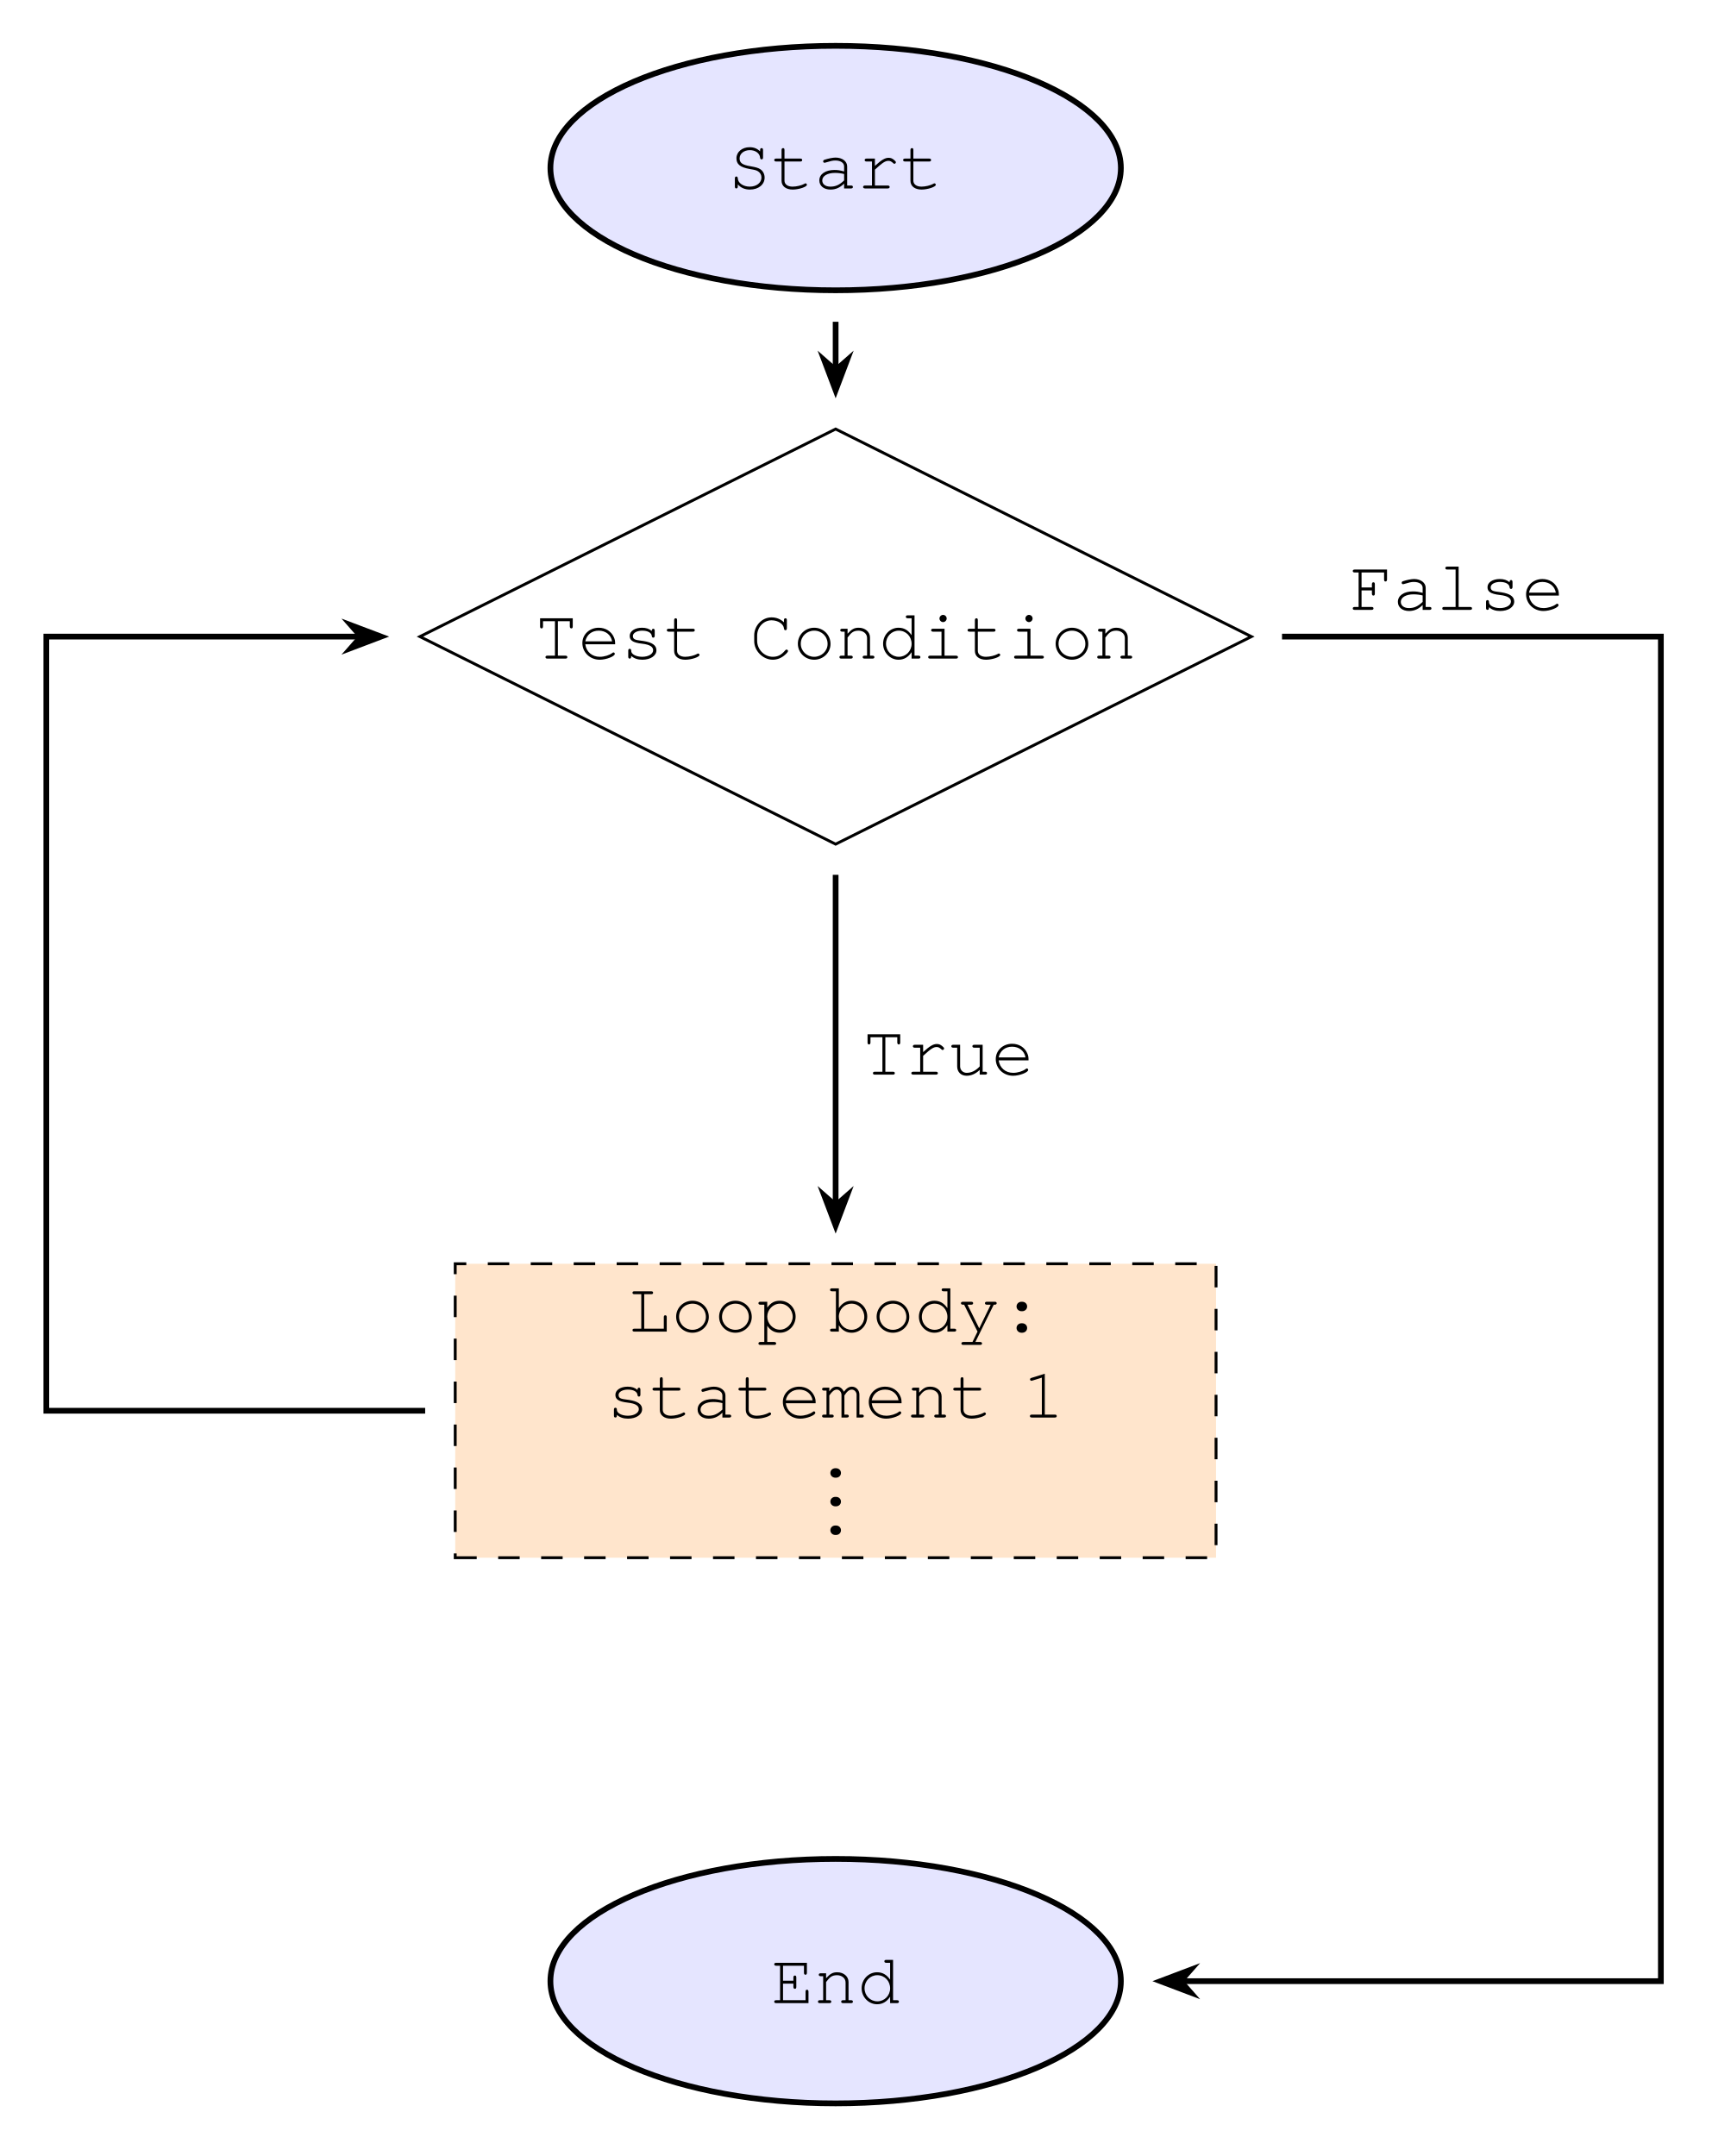
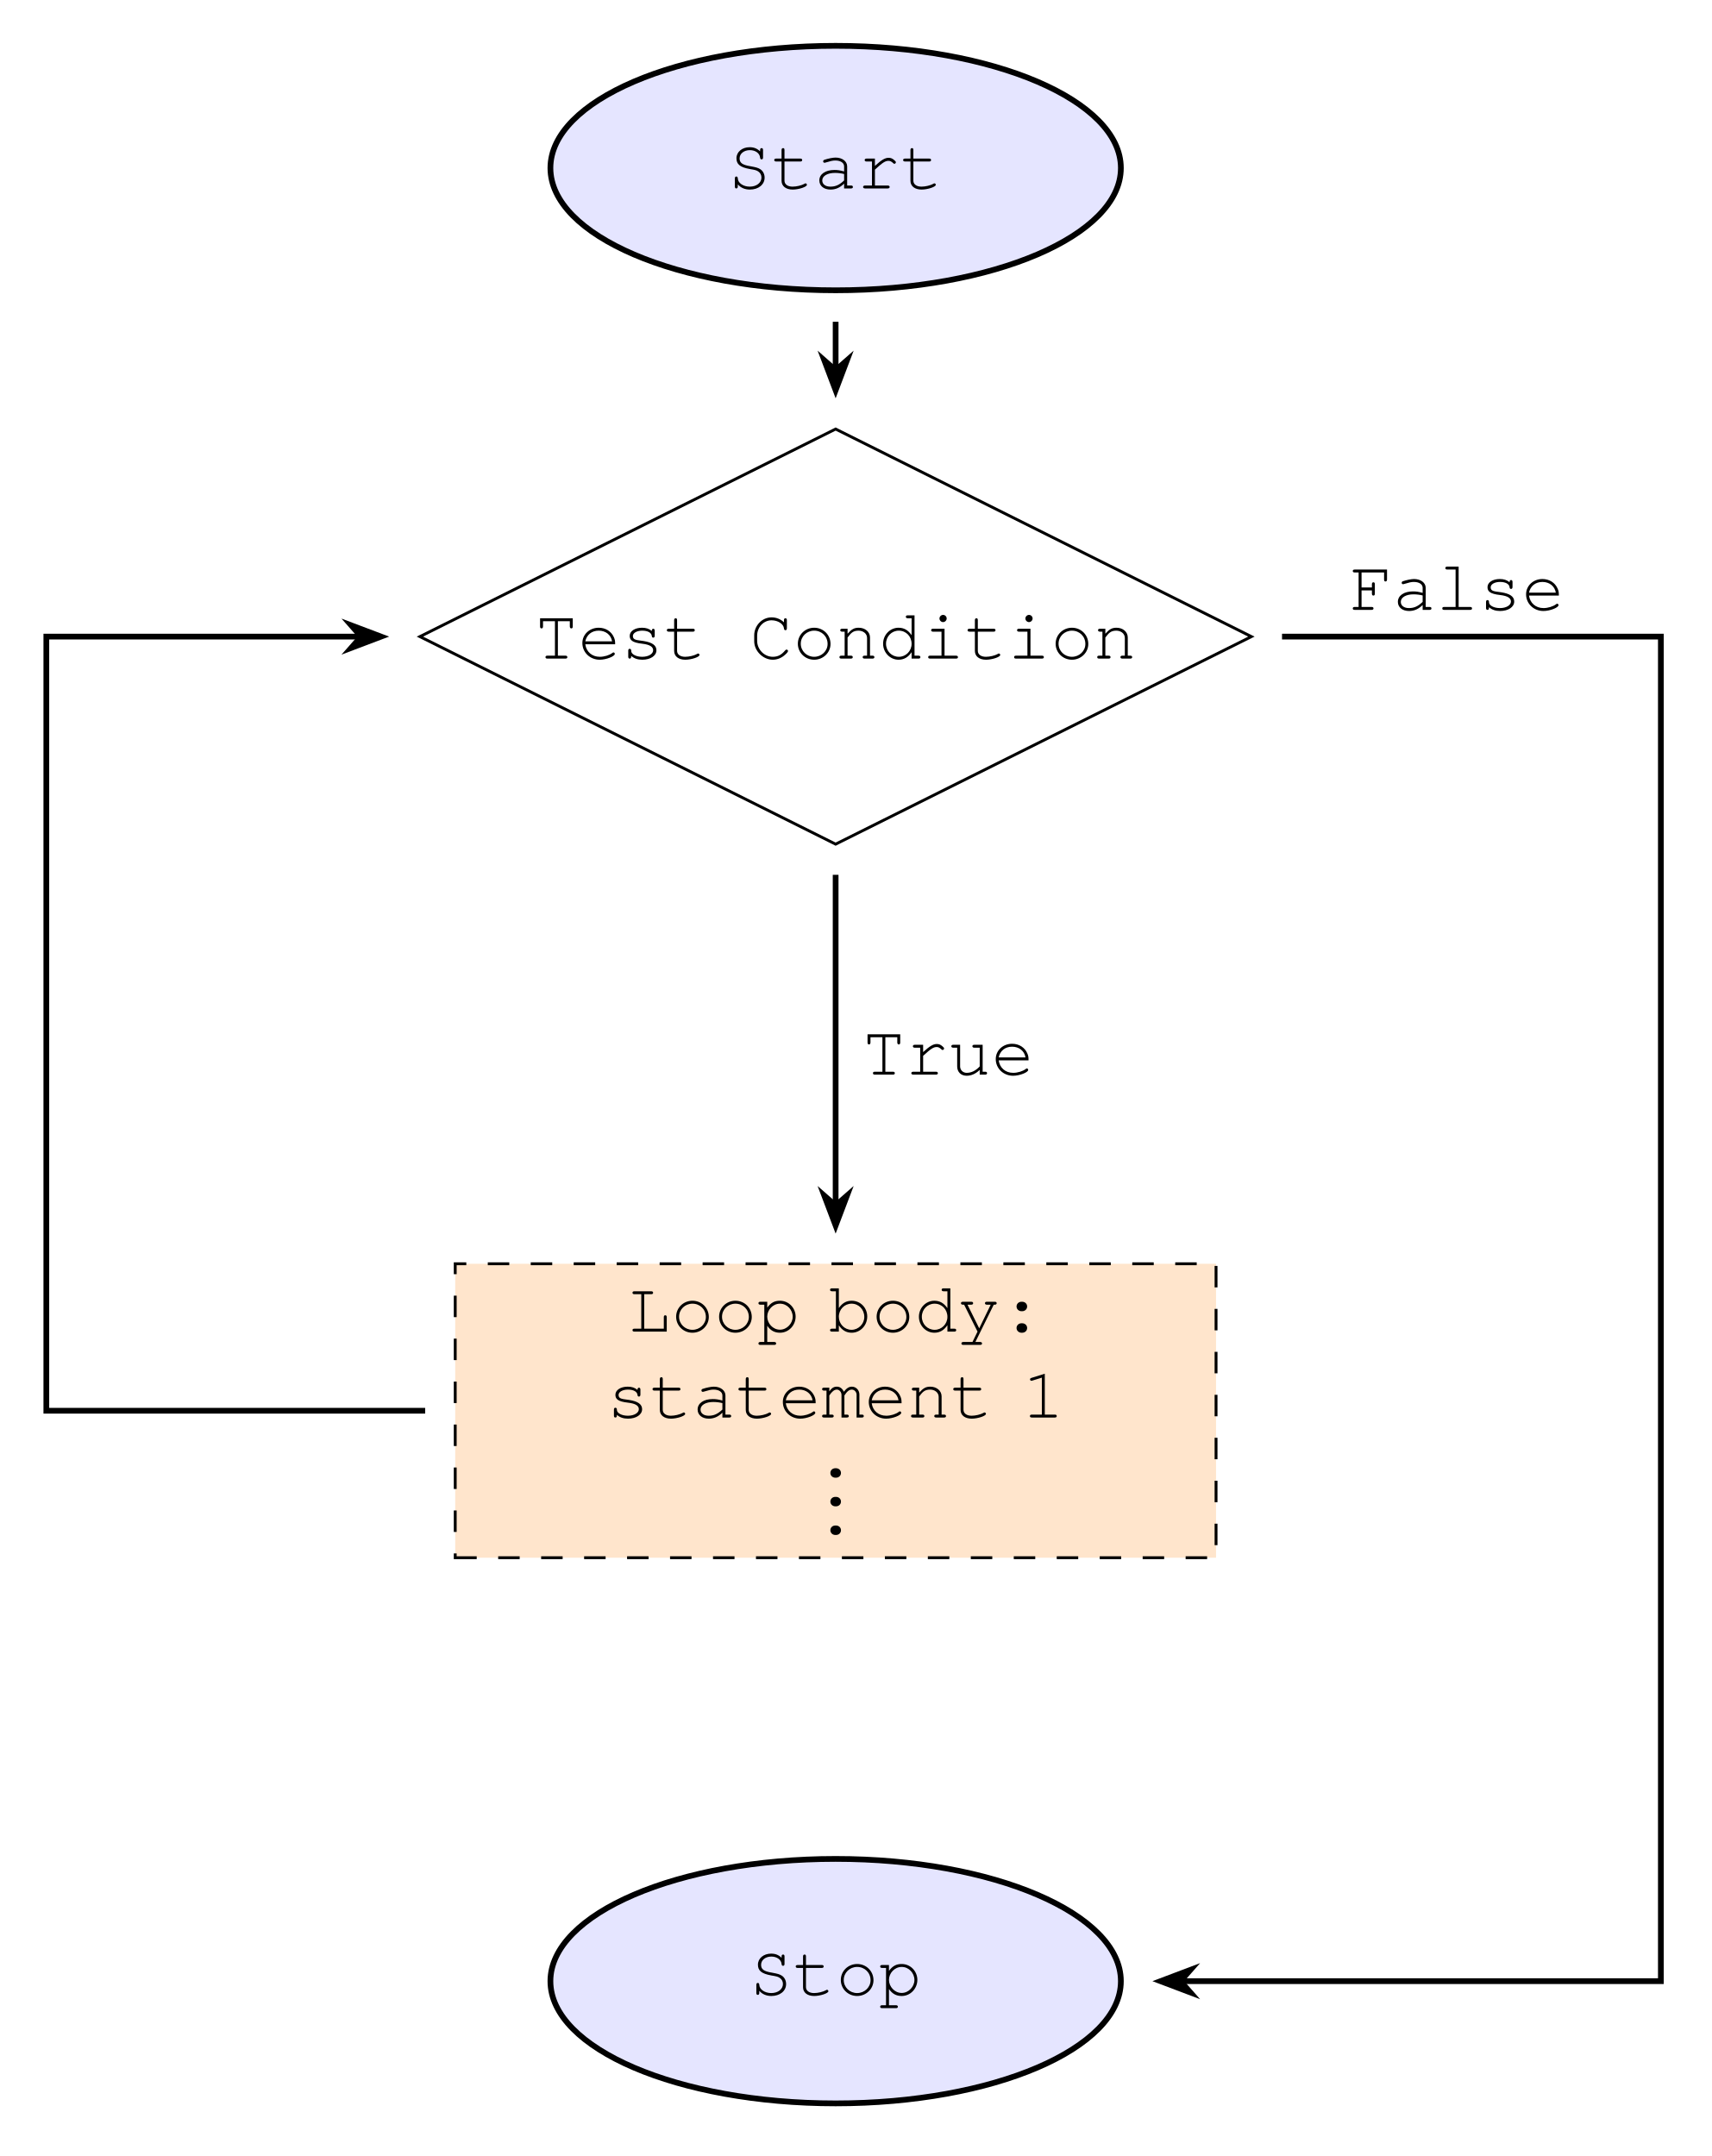
<svg xmlns="http://www.w3.org/2000/svg" xmlns:xlink="http://www.w3.org/1999/xlink" width="237.39" height="299.052" viewBox="0 0 237.39 299.052">
  <defs>
    <g>
      <g id="glyph-0-0">
        <path d="M 5.047 -1.5 C 5.047 -2 4.812 -2.438 4.438 -2.672 C 4.141 -2.859 3.859 -2.938 3.094 -3.078 C 1.922 -3.266 1.578 -3.562 1.578 -4.172 C 1.578 -4.828 2.188 -5.312 3 -5.312 C 3.781 -5.312 4.375 -4.875 4.422 -4.266 C 4.438 -4.109 4.5 -4.031 4.625 -4.031 C 4.766 -4.031 4.828 -4.125 4.828 -4.297 L 4.828 -5.328 C 4.828 -5.5 4.766 -5.594 4.625 -5.594 C 4.484 -5.594 4.422 -5.5 4.422 -5.328 L 4.422 -5.141 C 4 -5.547 3.562 -5.719 2.969 -5.719 C 1.922 -5.719 1.141 -5.062 1.141 -4.188 C 1.141 -3.375 1.609 -2.938 3.016 -2.688 C 3.719 -2.578 3.922 -2.516 4.156 -2.359 C 4.438 -2.172 4.609 -1.875 4.609 -1.516 C 4.609 -0.781 3.922 -0.25 2.984 -0.25 C 2.094 -0.25 1.344 -0.75 1.328 -1.406 C 1.312 -1.562 1.25 -1.656 1.125 -1.656 C 0.984 -1.656 0.922 -1.562 0.922 -1.375 L 0.922 -0.266 C 0.922 -0.094 0.984 0 1.109 0 C 1.25 0 1.328 -0.094 1.328 -0.266 L 1.328 -0.562 C 1.734 -0.094 2.312 0.156 3 0.156 C 4.188 0.156 5.047 -0.531 5.047 -1.5 Z M 5.047 -1.5 " />
      </g>
      <g id="glyph-0-1">
        <path d="M 4.953 -0.5 C 4.953 -0.609 4.875 -0.703 4.766 -0.703 C 4.719 -0.703 4.688 -0.703 4.609 -0.641 C 4.219 -0.422 3.516 -0.25 2.969 -0.25 C 2.281 -0.25 1.844 -0.578 1.844 -1.078 L 1.844 -3.734 L 4.031 -3.734 C 4.219 -3.734 4.297 -3.812 4.297 -3.938 C 4.297 -4.078 4.219 -4.141 4.031 -4.141 L 1.844 -4.141 L 1.844 -5.328 C 1.844 -5.516 1.781 -5.594 1.656 -5.594 C 1.516 -5.594 1.438 -5.5 1.438 -5.328 L 1.438 -4.141 L 0.703 -4.141 C 0.516 -4.141 0.422 -4.078 0.422 -3.938 C 0.422 -3.812 0.516 -3.734 0.703 -3.734 L 1.438 -3.734 L 1.438 -1.062 C 1.438 -0.312 2.047 0.156 2.984 0.156 C 3.828 0.156 4.953 -0.219 4.953 -0.5 Z M 4.953 -0.5 " />
      </g>
      <g id="glyph-0-2">
        <path d="M 5.375 -0.203 C 5.375 -0.344 5.281 -0.406 5.109 -0.406 L 4.578 -0.406 L 4.578 -3.062 C 4.578 -3.766 3.891 -4.281 2.969 -4.281 C 2.609 -4.281 1.953 -4.156 1.406 -3.969 C 1.297 -3.922 1.25 -3.859 1.25 -3.75 C 1.25 -3.641 1.328 -3.562 1.438 -3.562 C 1.438 -3.562 1.484 -3.562 1.531 -3.578 C 2.312 -3.812 2.578 -3.875 2.938 -3.875 C 3.672 -3.875 4.156 -3.547 4.156 -3.062 L 4.156 -2.359 C 3.578 -2.516 3.266 -2.562 2.812 -2.562 C 1.562 -2.562 0.719 -1.984 0.719 -1.109 C 0.719 -0.359 1.344 0.156 2.266 0.156 C 2.969 0.156 3.562 -0.094 4.156 -0.672 L 4.156 0 L 5.109 0 C 5.281 0 5.375 -0.062 5.375 -0.203 Z M 4.156 -1.109 C 3.5 -0.484 2.969 -0.25 2.25 -0.25 C 1.562 -0.25 1.125 -0.594 1.125 -1.109 C 1.125 -1.734 1.844 -2.156 2.891 -2.156 C 3.328 -2.156 3.812 -2.094 4.156 -2 Z M 4.156 -1.109 " />
      </g>
      <g id="glyph-0-3">
        <path d="M 5.375 -3.625 C 5.375 -3.719 5.312 -3.797 5.141 -3.938 C 4.891 -4.156 4.672 -4.25 4.375 -4.25 C 3.875 -4.25 3.391 -3.969 2.469 -3.125 L 2.469 -4.141 L 1.312 -4.141 C 1.141 -4.141 1.047 -4.062 1.047 -3.938 C 1.047 -3.812 1.141 -3.734 1.312 -3.734 L 2.062 -3.734 L 2.062 -0.406 L 1.109 -0.406 C 0.938 -0.406 0.828 -0.328 0.828 -0.203 C 0.828 -0.078 0.938 0 1.109 0 L 4.25 0 C 4.406 0 4.516 -0.078 4.516 -0.203 C 4.516 -0.328 4.406 -0.406 4.25 -0.406 L 2.469 -0.406 L 2.469 -2.609 C 3.562 -3.609 3.906 -3.828 4.359 -3.828 C 4.578 -3.828 4.766 -3.734 5.016 -3.5 C 5.078 -3.422 5.094 -3.422 5.172 -3.422 C 5.281 -3.422 5.375 -3.516 5.375 -3.625 Z M 5.375 -3.625 " />
      </g>
      <g id="glyph-0-4">
        <path d="M 5.25 -4.469 L 5.25 -5.594 L 0.719 -5.594 L 0.719 -4.469 C 0.719 -4.281 0.781 -4.188 0.922 -4.188 C 1.047 -4.188 1.125 -4.281 1.125 -4.469 L 1.125 -5.188 L 2.781 -5.188 L 2.781 -0.406 L 1.734 -0.406 C 1.562 -0.406 1.469 -0.344 1.469 -0.203 C 1.469 -0.062 1.562 0 1.734 0 L 4.234 0 C 4.406 0 4.5 -0.062 4.5 -0.203 C 4.5 -0.344 4.406 -0.406 4.234 -0.406 L 3.188 -0.406 L 3.188 -5.188 L 4.844 -5.188 L 4.844 -4.469 C 4.844 -4.297 4.922 -4.188 5.047 -4.188 C 5.188 -4.188 5.25 -4.266 5.25 -4.469 Z M 5.25 -4.469 " />
      </g>
      <g id="glyph-0-5">
        <path d="M 5.172 -1.984 C 5.172 -2.438 5.141 -2.625 5 -2.953 C 4.641 -3.781 3.844 -4.281 2.891 -4.281 C 1.625 -4.281 0.625 -3.359 0.625 -2.156 C 0.625 -0.859 1.688 0.156 3.031 0.156 C 3.938 0.156 5.125 -0.312 5.125 -0.656 C 5.125 -0.766 5.031 -0.859 4.938 -0.859 C 4.891 -0.859 4.844 -0.828 4.781 -0.781 C 4.375 -0.469 3.656 -0.25 3.047 -0.25 C 1.969 -0.25 1.172 -0.938 1.031 -1.984 Z M 4.75 -2.391 L 1.031 -2.391 C 1.219 -3.297 1.922 -3.875 2.891 -3.875 C 3.859 -3.875 4.594 -3.297 4.75 -2.391 Z M 4.75 -2.391 " />
      </g>
      <g id="glyph-0-6">
        <path d="M 4.938 -1.156 C 4.938 -1.859 4.328 -2.25 3.156 -2.438 C 2.297 -2.578 1.672 -2.531 1.672 -3.125 C 1.672 -3.562 2.234 -3.875 2.969 -3.875 C 3.734 -3.875 4.25 -3.594 4.297 -3.141 C 4.312 -2.984 4.375 -2.906 4.5 -2.906 C 4.625 -2.906 4.703 -3 4.703 -3.188 L 4.703 -3.859 C 4.703 -4.047 4.625 -4.141 4.5 -4.141 C 4.375 -4.141 4.297 -4.031 4.297 -3.859 L 4.297 -3.828 C 3.938 -4.141 3.5 -4.281 2.938 -4.281 C 1.953 -4.281 1.234 -3.812 1.234 -3.156 C 1.234 -2.578 1.562 -2.219 2.984 -2.062 C 4.047 -1.938 4.484 -1.625 4.484 -1.156 C 4.484 -0.641 3.828 -0.25 2.969 -0.25 C 2.109 -0.25 1.438 -0.609 1.438 -1.078 L 1.438 -1.141 C 1.438 -1.266 1.344 -1.359 1.234 -1.359 C 1.094 -1.359 1.031 -1.266 1.031 -1.094 L 1.031 -0.266 C 1.031 -0.094 1.094 0 1.234 0 C 1.359 0 1.438 -0.094 1.438 -0.266 L 1.438 -0.375 C 1.844 -0.016 2.344 0.156 2.984 0.156 C 4.109 0.156 4.938 -0.391 4.938 -1.156 Z M 4.938 -1.156 " />
      </g>
      <g id="glyph-0-7">
        <path d="M 5.312 -1.047 C 5.312 -1.156 5.234 -1.25 5.109 -1.25 C 5.031 -1.25 5 -1.219 4.922 -1.141 C 4.391 -0.5 3.891 -0.25 3.203 -0.25 C 2.031 -0.25 1.031 -1.266 1.031 -2.469 L 1.031 -3.172 C 1.031 -4.359 1.922 -5.312 3.031 -5.312 C 3.922 -5.312 4.703 -4.797 4.75 -4.188 C 4.766 -4.031 4.828 -3.938 4.953 -3.938 C 5.094 -3.938 5.156 -4.031 5.156 -4.219 L 5.156 -5.328 C 5.156 -5.5 5.094 -5.594 4.953 -5.594 C 4.812 -5.594 4.75 -5.5 4.75 -5.328 L 4.75 -5.031 C 4.281 -5.484 3.688 -5.719 3.031 -5.719 C 1.688 -5.719 0.625 -4.547 0.625 -3.234 L 0.625 -2.406 C 0.625 -1.062 1.844 0.156 3.203 0.156 C 3.828 0.156 4.438 -0.094 4.922 -0.547 C 5.188 -0.781 5.312 -0.953 5.312 -1.047 Z M 5.312 -1.047 " />
      </g>
      <g id="glyph-0-8">
        <path d="M 5.25 -2.031 C 5.25 -3.297 4.25 -4.281 2.984 -4.281 C 1.719 -4.281 0.719 -3.297 0.719 -2.062 C 0.719 -0.828 1.719 0.156 2.984 0.156 C 4.234 0.156 5.25 -0.828 5.25 -2.031 Z M 4.844 -2.031 C 4.844 -1.047 4 -0.25 2.984 -0.25 C 1.953 -0.25 1.125 -1.047 1.125 -2.062 C 1.125 -3.078 1.953 -3.875 2.984 -3.875 C 4.031 -3.875 4.844 -3.078 4.844 -2.031 Z M 4.844 -2.031 " />
      </g>
      <g id="glyph-0-9">
        <path d="M 5.375 -0.203 C 5.375 -0.344 5.281 -0.406 5.109 -0.406 L 4.766 -0.406 L 4.766 -2.938 C 4.766 -3.703 4.094 -4.281 3.203 -4.281 C 2.594 -4.281 2.234 -4.094 1.656 -3.453 L 1.656 -4.141 L 0.922 -4.141 C 0.734 -4.141 0.641 -4.078 0.641 -3.938 C 0.641 -3.812 0.734 -3.734 0.922 -3.734 L 1.25 -3.734 L 1.25 -0.406 L 0.812 -0.406 C 0.609 -0.406 0.531 -0.344 0.531 -0.203 C 0.531 -0.062 0.609 0 0.812 0 L 2.109 0 C 2.281 0 2.375 -0.062 2.375 -0.203 C 2.375 -0.344 2.281 -0.406 2.109 -0.406 L 1.656 -0.406 L 1.656 -2.922 C 2.109 -3.516 2.391 -3.875 3.172 -3.875 C 3.781 -3.875 4.359 -3.5 4.359 -2.859 L 4.359 -0.406 L 4.031 -0.406 C 3.844 -0.406 3.75 -0.344 3.75 -0.203 C 3.75 -0.062 3.844 0 4.031 0 L 5.109 0 C 5.281 0 5.375 -0.062 5.375 -0.203 Z M 5.375 -0.203 " />
      </g>
      <g id="glyph-0-10">
        <path d="M 5.797 -0.203 C 5.797 -0.344 5.703 -0.406 5.531 -0.406 L 4.984 -0.406 L 4.984 -6 L 4.047 -6 C 3.859 -6 3.781 -5.938 3.781 -5.797 C 3.781 -5.672 3.859 -5.594 4.047 -5.594 L 4.578 -5.594 L 4.578 -3.25 C 4.094 -3.953 3.516 -4.281 2.766 -4.281 C 1.594 -4.281 0.625 -3.297 0.625 -2.062 C 0.625 -0.844 1.594 0.156 2.766 0.156 C 3.516 0.156 4.109 -0.188 4.578 -0.891 L 4.578 0 L 5.531 0 C 5.703 0 5.797 -0.062 5.797 -0.203 Z M 4.578 -2.047 C 4.578 -1.047 3.781 -0.25 2.812 -0.25 C 1.812 -0.25 1.031 -1.047 1.031 -2.062 C 1.031 -3.078 1.812 -3.875 2.797 -3.875 C 3.812 -3.875 4.578 -3.078 4.578 -2.047 Z M 4.578 -2.047 " />
      </g>
      <g id="glyph-0-11">
        <path d="M 5.047 -0.203 C 5.047 -0.344 4.953 -0.406 4.766 -0.406 L 3.188 -0.406 L 3.188 -4.141 L 1.594 -4.141 C 1.422 -4.141 1.328 -4.078 1.328 -3.938 C 1.328 -3.812 1.422 -3.734 1.594 -3.734 L 2.766 -3.734 L 2.766 -0.406 L 1.188 -0.406 C 1 -0.406 0.922 -0.344 0.922 -0.203 C 0.922 -0.062 1 0 1.188 0 L 4.766 0 C 4.953 0 5.047 -0.062 5.047 -0.203 Z M 3.484 -5.562 C 3.484 -5.828 3.266 -6.062 2.984 -6.062 C 2.719 -6.062 2.484 -5.828 2.484 -5.562 C 2.484 -5.297 2.719 -5.062 2.984 -5.062 C 3.25 -5.062 3.484 -5.297 3.484 -5.562 Z M 3.484 -5.562 " />
      </g>
      <g id="glyph-0-12">
        <path d="M 5.375 0 L 5.375 -2 C 5.375 -2.172 5.312 -2.266 5.172 -2.266 C 5.031 -2.266 4.969 -2.172 4.969 -2 L 4.969 -0.406 L 2.25 -0.406 L 2.25 -5.188 L 3.203 -5.188 C 3.391 -5.188 3.484 -5.25 3.484 -5.391 C 3.484 -5.531 3.391 -5.594 3.203 -5.594 L 0.891 -5.594 C 0.719 -5.594 0.625 -5.531 0.625 -5.391 C 0.625 -5.25 0.719 -5.188 0.891 -5.188 L 1.844 -5.188 L 1.844 -0.406 L 0.891 -0.406 C 0.719 -0.406 0.625 -0.344 0.625 -0.203 C 0.625 -0.062 0.719 0 0.891 0 Z M 5.375 0 " />
      </g>
      <g id="glyph-0-13">
        <path d="M 5.375 -2.078 C 5.375 -3.266 4.438 -4.281 3.203 -4.281 C 2.453 -4.281 1.953 -4.016 1.438 -3.328 L 1.438 -4.141 L 0.484 -4.141 C 0.312 -4.141 0.219 -4.078 0.219 -3.938 C 0.219 -3.812 0.312 -3.734 0.484 -3.734 L 1.031 -3.734 L 1.031 1.438 L 0.484 1.438 C 0.312 1.438 0.219 1.516 0.219 1.641 C 0.219 1.781 0.312 1.844 0.484 1.844 L 2.406 1.844 C 2.578 1.844 2.672 1.781 2.672 1.641 C 2.672 1.516 2.578 1.438 2.406 1.438 L 1.438 1.438 L 1.438 -0.812 C 1.891 -0.156 2.438 0.156 3.203 0.156 C 4.438 0.156 5.375 -0.891 5.375 -2.078 Z M 4.969 -2.062 C 4.969 -1.141 4.172 -0.266 3.203 -0.266 C 2.219 -0.266 1.438 -1.141 1.438 -2.078 C 1.438 -3.016 2.219 -3.875 3.203 -3.875 C 4.203 -3.875 4.969 -3.016 4.969 -2.062 Z M 4.969 -2.062 " />
      </g>
      <g id="glyph-0-14">
        <path d="M 5.375 -2.094 C 5.375 -3.312 4.438 -4.281 3.219 -4.281 C 2.484 -4.281 1.922 -3.969 1.438 -3.266 L 1.438 -6 L 0.484 -6 C 0.312 -6 0.219 -5.938 0.219 -5.797 C 0.219 -5.672 0.312 -5.594 0.484 -5.594 L 1.031 -5.594 L 1.031 -0.406 L 0.484 -0.406 C 0.312 -0.406 0.219 -0.344 0.219 -0.203 C 0.219 -0.062 0.312 0 0.484 0 L 1.438 0 L 1.438 -0.875 C 1.891 -0.172 2.5 0.156 3.219 0.156 C 4.406 0.156 5.375 -0.844 5.375 -2.094 Z M 4.969 -2.031 C 4.969 -1.062 4.156 -0.25 3.203 -0.25 C 2.219 -0.25 1.438 -1.062 1.438 -2.062 C 1.438 -3.078 2.219 -3.875 3.203 -3.875 C 4.188 -3.875 4.969 -3.078 4.969 -2.031 Z M 4.969 -2.031 " />
      </g>
      <g id="glyph-0-15">
        <path d="M 5.453 -3.938 C 5.453 -4.078 5.359 -4.141 5.188 -4.141 L 4.094 -4.141 C 3.922 -4.141 3.828 -4.078 3.828 -3.938 C 3.828 -3.812 3.922 -3.734 4.094 -3.734 L 4.625 -3.734 L 3.031 -0.453 L 1.406 -3.734 L 1.922 -3.734 C 2.094 -3.734 2.188 -3.812 2.188 -3.938 C 2.188 -4.078 2.094 -4.141 1.922 -4.141 L 0.781 -4.141 C 0.594 -4.141 0.5 -4.078 0.5 -3.938 C 0.5 -3.812 0.594 -3.734 0.781 -3.734 L 0.938 -3.734 L 2.797 0 L 2.094 1.438 L 0.828 1.438 C 0.656 1.438 0.562 1.516 0.562 1.641 C 0.562 1.781 0.656 1.844 0.828 1.844 L 3.156 1.844 C 3.328 1.844 3.422 1.781 3.422 1.641 C 3.422 1.516 3.328 1.438 3.156 1.438 L 2.5 1.438 L 5.047 -3.734 L 5.188 -3.734 C 5.359 -3.734 5.453 -3.812 5.453 -3.938 Z M 5.453 -3.938 " />
      </g>
      <g id="glyph-0-16">
        <path d="M 3.719 -3.484 C 3.719 -3.859 3.422 -4.141 3.031 -4.141 L 2.938 -4.141 C 2.547 -4.141 2.25 -3.859 2.25 -3.484 C 2.25 -3.125 2.547 -2.828 2.938 -2.828 L 3.031 -2.828 C 3.422 -2.828 3.719 -3.125 3.719 -3.484 Z M 3.719 -0.5 C 3.719 -0.875 3.422 -1.156 3.031 -1.156 L 2.938 -1.156 C 2.547 -1.156 2.25 -0.875 2.25 -0.5 C 2.25 -0.141 2.547 0.156 2.938 0.156 L 3.031 0.156 C 3.422 0.156 3.719 -0.125 3.719 -0.5 Z M 3.719 -0.5 " />
      </g>
      <g id="glyph-0-17">
        <path d="M 5.891 -0.203 C 5.891 -0.344 5.797 -0.406 5.625 -0.406 L 5.281 -0.406 L 5.281 -3.203 C 5.281 -3.797 4.812 -4.281 4.25 -4.281 C 3.828 -4.281 3.516 -4.078 3.125 -3.578 C 2.906 -4.047 2.578 -4.281 2.156 -4.281 C 1.734 -4.281 1.453 -4.109 1.109 -3.625 L 1.109 -4.141 L 0.375 -4.141 C 0.203 -4.141 0.109 -4.078 0.109 -3.938 C 0.109 -3.812 0.203 -3.734 0.375 -3.734 L 0.719 -3.734 L 0.719 -0.406 L 0.375 -0.406 C 0.203 -0.406 0.109 -0.344 0.109 -0.203 C 0.109 -0.062 0.203 0 0.375 0 L 1.453 0 C 1.625 0 1.719 -0.062 1.719 -0.203 C 1.719 -0.344 1.625 -0.406 1.453 -0.406 L 1.109 -0.406 L 1.109 -3.062 C 1.484 -3.625 1.812 -3.875 2.156 -3.875 C 2.5 -3.875 2.797 -3.531 2.797 -3.141 L 2.797 0 L 3.531 0 C 3.719 0 3.812 -0.062 3.812 -0.203 C 3.812 -0.344 3.719 -0.406 3.531 -0.406 L 3.203 -0.406 L 3.203 -3.062 C 3.578 -3.641 3.875 -3.875 4.234 -3.875 C 4.578 -3.875 4.891 -3.547 4.891 -3.172 L 4.891 0 L 5.625 0 C 5.797 0 5.891 -0.062 5.891 -0.203 Z M 5.891 -0.203 " />
      </g>
      <g id="glyph-0-18">
        <path d="M 4.844 -0.203 C 4.844 -0.344 4.75 -0.406 4.578 -0.406 L 3.188 -0.406 L 3.188 -6.078 L 1.344 -5.5 C 1.188 -5.453 1.141 -5.391 1.141 -5.281 C 1.141 -5.188 1.25 -5.094 1.328 -5.094 L 1.469 -5.125 L 2.781 -5.531 L 2.781 -0.406 L 1.406 -0.406 C 1.219 -0.406 1.125 -0.344 1.125 -0.203 C 1.125 -0.062 1.219 0 1.406 0 L 4.578 0 C 4.75 0 4.844 -0.062 4.844 -0.203 Z M 4.844 -0.203 " />
      </g>
      <g id="glyph-0-19">
        <path d="M 3.719 -0.5 C 3.719 -0.875 3.422 -1.156 3.031 -1.156 L 2.938 -1.156 C 2.547 -1.156 2.25 -0.875 2.25 -0.5 C 2.25 -0.141 2.547 0.156 2.938 0.156 L 3.031 0.156 C 3.422 0.156 3.719 -0.125 3.719 -0.5 Z M 3.719 -0.5 " />
      </g>
      <g id="glyph-0-20">
-         <path d="M 5.172 0 L 5.172 -1.594 C 5.172 -1.766 5.094 -1.859 4.969 -1.859 C 4.828 -1.859 4.766 -1.766 4.766 -1.594 L 4.766 -0.406 L 1.641 -0.406 L 1.641 -2.703 L 3.078 -2.703 L 3.078 -2.25 C 3.078 -2.078 3.156 -1.984 3.297 -1.984 C 3.422 -1.984 3.484 -2.078 3.484 -2.25 L 3.484 -3.562 C 3.484 -3.734 3.422 -3.828 3.297 -3.828 C 3.156 -3.828 3.078 -3.734 3.078 -3.562 L 3.078 -3.109 L 1.641 -3.109 L 1.641 -5.188 L 4.547 -5.188 L 4.547 -4.219 C 4.547 -4.031 4.625 -3.938 4.75 -3.938 C 4.891 -3.938 4.953 -4.031 4.953 -4.219 L 4.953 -5.594 L 0.703 -5.594 C 0.516 -5.594 0.422 -5.531 0.422 -5.391 C 0.422 -5.25 0.516 -5.188 0.703 -5.188 L 1.234 -5.188 L 1.234 -0.406 L 0.703 -0.406 C 0.516 -0.406 0.422 -0.344 0.422 -0.203 C 0.422 -0.062 0.516 0 0.703 0 Z M 5.172 0 " />
+         <path d="M 5.375 -0.203 C 5.375 -0.344 5.281 -0.406 5.109 -0.406 L 4.766 -0.406 L 4.766 -4.141 L 3.625 -4.141 C 3.438 -4.141 3.344 -4.078 3.344 -3.938 C 3.344 -3.812 3.438 -3.734 3.625 -3.734 L 4.359 -3.734 L 4.359 -1.141 C 3.812 -0.547 3.203 -0.25 2.547 -0.25 C 2.031 -0.25 1.641 -0.641 1.641 -1.141 L 1.641 -4.141 L 0.703 -4.141 C 0.516 -4.141 0.422 -4.078 0.422 -3.938 C 0.422 -3.812 0.516 -3.734 0.703 -3.734 L 1.234 -3.734 L 1.234 -1.141 C 1.234 -0.359 1.766 0.156 2.547 0.156 C 3.203 0.156 3.812 -0.125 4.359 -0.656 L 4.359 0 L 5.109 0 C 5.281 0 5.375 -0.062 5.375 -0.203 Z M 5.375 -0.203 " />
      </g>
      <g id="glyph-0-21">
-         <path d="M 5.375 -0.203 C 5.375 -0.344 5.281 -0.406 5.109 -0.406 L 4.766 -0.406 L 4.766 -4.141 L 3.625 -4.141 C 3.438 -4.141 3.344 -4.078 3.344 -3.938 C 3.344 -3.812 3.438 -3.734 3.625 -3.734 L 4.359 -3.734 L 4.359 -1.141 C 3.812 -0.547 3.203 -0.25 2.547 -0.25 C 2.031 -0.25 1.641 -0.641 1.641 -1.141 L 1.641 -4.141 L 0.703 -4.141 C 0.516 -4.141 0.422 -4.078 0.422 -3.938 C 0.422 -3.812 0.516 -3.734 0.703 -3.734 L 1.234 -3.734 L 1.234 -1.141 C 1.234 -0.359 1.766 0.156 2.547 0.156 C 3.203 0.156 3.812 -0.125 4.359 -0.656 L 4.359 0 L 5.109 0 C 5.281 0 5.375 -0.062 5.375 -0.203 Z M 5.375 -0.203 " />
+         <path d="M 5.172 -4.219 L 5.172 -5.594 L 0.703 -5.594 C 0.516 -5.594 0.422 -5.531 0.422 -5.391 C 0.422 -5.25 0.516 -5.188 0.703 -5.188 L 1.234 -5.188 L 1.234 -0.406 L 0.703 -0.406 C 0.516 -0.406 0.422 -0.344 0.422 -0.203 C 0.422 -0.062 0.516 0 0.703 0 L 3.016 0 C 3.188 0 3.297 -0.062 3.297 -0.203 C 3.297 -0.344 3.203 -0.406 3.016 -0.406 L 1.641 -0.406 L 1.641 -2.703 L 3.078 -2.703 L 3.078 -2.25 C 3.078 -2.078 3.156 -1.984 3.281 -1.984 C 3.422 -1.984 3.484 -2.078 3.484 -2.25 L 3.484 -3.562 C 3.484 -3.734 3.422 -3.828 3.281 -3.828 C 3.156 -3.828 3.078 -3.734 3.078 -3.562 L 3.078 -3.109 L 1.641 -3.109 L 1.641 -5.188 L 4.766 -5.188 L 4.766 -4.219 C 4.766 -4.031 4.828 -3.938 4.953 -3.938 C 5.094 -3.938 5.172 -4.031 5.172 -4.219 Z M 5.172 -4.219 " />
      </g>
      <g id="glyph-0-22">
-         <path d="M 5.172 -4.219 L 5.172 -5.594 L 0.703 -5.594 C 0.516 -5.594 0.422 -5.531 0.422 -5.391 C 0.422 -5.25 0.516 -5.188 0.703 -5.188 L 1.234 -5.188 L 1.234 -0.406 L 0.703 -0.406 C 0.516 -0.406 0.422 -0.344 0.422 -0.203 C 0.422 -0.062 0.516 0 0.703 0 L 3.016 0 C 3.188 0 3.297 -0.062 3.297 -0.203 C 3.297 -0.344 3.203 -0.406 3.016 -0.406 L 1.641 -0.406 L 1.641 -2.703 L 3.078 -2.703 L 3.078 -2.25 C 3.078 -2.078 3.156 -1.984 3.281 -1.984 C 3.422 -1.984 3.484 -2.078 3.484 -2.25 L 3.484 -3.562 C 3.484 -3.734 3.422 -3.828 3.281 -3.828 C 3.156 -3.828 3.078 -3.734 3.078 -3.562 L 3.078 -3.109 L 1.641 -3.109 L 1.641 -5.188 L 4.766 -5.188 L 4.766 -4.219 C 4.766 -4.031 4.828 -3.938 4.953 -3.938 C 5.094 -3.938 5.172 -4.031 5.172 -4.219 Z M 5.172 -4.219 " />
-       </g>
-       <g id="glyph-0-23">
        <path d="M 5.047 -0.203 C 5.047 -0.344 4.953 -0.406 4.766 -0.406 L 3.188 -0.406 L 3.188 -6 L 1.609 -6 C 1.438 -6 1.344 -5.938 1.344 -5.797 C 1.344 -5.672 1.438 -5.594 1.609 -5.594 L 2.766 -5.594 L 2.766 -0.406 L 1.188 -0.406 C 1 -0.406 0.922 -0.344 0.922 -0.203 C 0.922 -0.062 1 0 1.188 0 L 4.766 0 C 4.953 0 5.047 -0.062 5.047 -0.203 Z M 5.047 -0.203 " />
      </g>
    </g>
    <clipPath id="clip-0">
      <path clip-rule="nonzero" d="M 65 246 L 167 246 L 167 298.105 L 65 298.105 Z M 65 246 " />
    </clipPath>
  </defs>
  <path fill-rule="nonzero" fill="rgb(89.999%, 89.999%, 100%)" fill-opacity="1" stroke-width="0.797" stroke-linecap="butt" stroke-linejoin="miter" stroke="rgb(0%, 0%, 0%)" stroke-opacity="1" stroke-miterlimit="10" d="M 39.687 0.002 C 39.687 9.394 21.916 17.008 -0 17.008 C -21.917 17.008 -39.684 9.394 -39.684 0.002 C -39.684 -9.391 -21.917 -17.009 -0 -17.009 C 21.916 -17.009 39.687 -9.391 39.687 0.002 Z M 39.687 0.002 " transform="matrix(0.99684, 0, 0, -0.99684, 115.8989, 23.31011)" />
  <g fill="rgb(0%, 0%, 0%)" fill-opacity="1">
    <use xlink:href="#glyph-0-0" x="101.002" y="26.138" />
    <use xlink:href="#glyph-0-1" x="106.961" y="26.138" />
    <use xlink:href="#glyph-0-2" x="112.919" y="26.138" />
    <use xlink:href="#glyph-0-3" x="118.878" y="26.138" />
    <use xlink:href="#glyph-0-1" x="124.837" y="26.138" />
  </g>
  <path fill-rule="nonzero" fill="rgb(100%, 100%, 100%)" fill-opacity="1" stroke-width="0.399" stroke-linecap="butt" stroke-linejoin="miter" stroke="rgb(0%, 0%, 0%)" stroke-opacity="1" stroke-miterlimit="10" d="M 57.846 -65.197 L -0 -36.316 L -57.843 -65.197 L -0 -94.077 Z M 57.846 -65.197 " transform="matrix(0.99684, 0, 0, -0.99684, 115.8989, 23.31011)" />
  <g fill="rgb(0%, 0%, 0%)" fill-opacity="1">
    <use xlink:href="#glyph-0-4" x="74.188" y="91.352" />
    <use xlink:href="#glyph-0-5" x="80.147" y="91.352" />
    <use xlink:href="#glyph-0-6" x="86.105" y="91.352" />
    <use xlink:href="#glyph-0-1" x="92.064" y="91.352" />
  </g>
  <g fill="rgb(0%, 0%, 0%)" fill-opacity="1">
    <use xlink:href="#glyph-0-7" x="103.981" y="91.352" />
    <use xlink:href="#glyph-0-8" x="109.94" y="91.352" />
    <use xlink:href="#glyph-0-9" x="115.899" y="91.352" />
    <use xlink:href="#glyph-0-10" x="121.857" y="91.352" />
    <use xlink:href="#glyph-0-11" x="127.816" y="91.352" />
    <use xlink:href="#glyph-0-1" x="133.775" y="91.352" />
    <use xlink:href="#glyph-0-11" x="139.733" y="91.352" />
    <use xlink:href="#glyph-0-8" x="145.692" y="91.352" />
    <use xlink:href="#glyph-0-9" x="151.651" y="91.352" />
  </g>
  <path fill-rule="nonzero" fill="rgb(100%, 89.999%, 79.999%)" fill-opacity="1" stroke-width="0.399" stroke-linecap="butt" stroke-linejoin="miter" stroke="rgb(0%, 0%, 0%)" stroke-opacity="1" stroke-dasharray="2.989 2.989" stroke-miterlimit="10" d="M -52.929 -193.367 L 52.929 -193.367 L 52.929 -152.465 L -52.929 -152.465 Z M -52.929 -193.367 " transform="matrix(0.99684, 0, 0, -0.99684, 115.8989, 23.31011)" />
  <g fill="rgb(0%, 0%, 0%)" fill-opacity="1">
    <use xlink:href="#glyph-0-12" x="87.099" y="184.703" />
    <use xlink:href="#glyph-0-8" x="93.058" y="184.703" />
    <use xlink:href="#glyph-0-8" x="99.017" y="184.703" />
    <use xlink:href="#glyph-0-13" x="104.975" y="184.703" />
  </g>
  <g fill="rgb(0%, 0%, 0%)" fill-opacity="1">
    <use xlink:href="#glyph-0-14" x="114.906" y="184.703" />
    <use xlink:href="#glyph-0-8" x="120.865" y="184.703" />
    <use xlink:href="#glyph-0-10" x="126.824" y="184.703" />
    <use xlink:href="#glyph-0-15" x="132.782" y="184.703" />
    <use xlink:href="#glyph-0-16" x="138.741" y="184.703" />
  </g>
  <g fill="rgb(0%, 0%, 0%)" fill-opacity="1">
    <use xlink:href="#glyph-0-6" x="84.12" y="196.621" />
    <use xlink:href="#glyph-0-1" x="90.078" y="196.621" />
    <use xlink:href="#glyph-0-2" x="96.037" y="196.621" />
    <use xlink:href="#glyph-0-1" x="101.996" y="196.621" />
    <use xlink:href="#glyph-0-5" x="107.954" y="196.621" />
    <use xlink:href="#glyph-0-17" x="113.913" y="196.621" />
    <use xlink:href="#glyph-0-5" x="119.872" y="196.621" />
    <use xlink:href="#glyph-0-9" x="125.83" y="196.621" />
    <use xlink:href="#glyph-0-1" x="131.789" y="196.621" />
  </g>
  <g fill="rgb(0%, 0%, 0%)" fill-opacity="1">
    <use xlink:href="#glyph-0-18" x="141.72" y="196.621" />
  </g>
  <g fill="rgb(0%, 0%, 0%)" fill-opacity="1">
    <use xlink:href="#glyph-0-19" x="112.919" y="204.81" />
  </g>
  <g fill="rgb(0%, 0%, 0%)" fill-opacity="1">
    <use xlink:href="#glyph-0-19" x="112.919" y="208.782" />
  </g>
  <g fill="rgb(0%, 0%, 0%)" fill-opacity="1">
    <use xlink:href="#glyph-0-19" x="112.919" y="212.755" />
  </g>
  <path fill-rule="nonzero" fill="rgb(89.999%, 89.999%, 100%)" fill-opacity="1" d="M 155.461 274.801 C 155.461 265.438 137.746 257.844 115.898 257.844 C 94.051 257.844 76.34 265.438 76.34 274.801 C 76.34 284.164 94.051 291.754 115.898 291.754 C 137.746 291.754 155.461 284.164 155.461 274.801 Z M 155.461 274.801 " />
  <g clip-path="url(#clip-0)">
    <path fill="none" stroke-width="0.797" stroke-linecap="butt" stroke-linejoin="miter" stroke="rgb(0%, 0%, 0%)" stroke-opacity="1" stroke-miterlimit="10" d="M 39.687 -252.288 C 39.687 -242.895 21.916 -235.277 -0 -235.277 C -21.917 -235.277 -39.684 -242.895 -39.684 -252.288 C -39.684 -261.681 -21.917 -269.295 -0 -269.295 C 21.916 -269.295 39.687 -261.681 39.687 -252.288 Z M 39.687 -252.288 " transform="matrix(0.99684, 0, 0, -0.99684, 115.8989, 23.31011)" />
  </g>
  <g fill="rgb(0%, 0%, 0%)" fill-opacity="1">
-     <use xlink:href="#glyph-0-20" x="106.961" y="277.848" />
-     <use xlink:href="#glyph-0-9" x="112.92" y="277.848" />
-     <use xlink:href="#glyph-0-10" x="118.879" y="277.848" />
+     <use xlink:href="#glyph-0-0" x="103.982" y="276.701" />
+     <use xlink:href="#glyph-0-1" x="109.94" y="276.701" />
+     <use xlink:href="#glyph-0-8" x="115.899" y="276.701" />
+     <use xlink:href="#glyph-0-13" x="121.858" y="276.701" />
  </g>
  <path fill="none" stroke-width="0.797" stroke-linecap="butt" stroke-linejoin="miter" stroke="rgb(0%, 0%, 0%)" stroke-opacity="1" stroke-miterlimit="10" d="M -0 -21.39 L -0 -27.938 " transform="matrix(0.99684, 0, 0, -0.99684, 115.8989, 23.31011)" />
  <path fill-rule="nonzero" fill="rgb(0%, 0%, 0%)" fill-opacity="1" stroke-width="0.797" stroke-linecap="butt" stroke-linejoin="miter" stroke="rgb(0%, 0%, 0%)" stroke-opacity="1" stroke-miterlimit="10" d="M 5.44 -0 L 1.287 1.571 L 2.666 -0 L 1.287 -1.572 Z M 5.44 -0 " transform="matrix(0, 0.99684, 0.99684, 0, 115.8989, 48.7019)" />
  <path fill="none" stroke-width="0.797" stroke-linecap="butt" stroke-linejoin="miter" stroke="rgb(0%, 0%, 0%)" stroke-opacity="1" stroke-miterlimit="10" d="M -0 -98.344 L -0 -144.169 " transform="matrix(0.99684, 0, 0, -0.99684, 115.8989, 23.31011)" />
  <path fill-rule="nonzero" fill="rgb(0%, 0%, 0%)" fill-opacity="1" stroke-width="0.797" stroke-linecap="butt" stroke-linejoin="miter" stroke="rgb(0%, 0%, 0%)" stroke-opacity="1" stroke-miterlimit="10" d="M 5.439 -0 L 1.289 1.571 L 2.664 -0 L 1.289 -1.572 Z M 5.439 -0 " transform="matrix(0, 0.99684, 0.99684, 0, 115.8989, 164.5668)" />
  <g fill="rgb(0%, 0%, 0%)" fill-opacity="1">
    <use xlink:href="#glyph-0-4" x="119.606" y="149.059" />
    <use xlink:href="#glyph-0-3" x="125.565" y="149.059" />
-     <use xlink:href="#glyph-0-21" x="131.523" y="149.059" />
+     <use xlink:href="#glyph-0-20" x="131.523" y="149.059" />
    <use xlink:href="#glyph-0-5" x="137.482" y="149.059" />
  </g>
  <path fill="none" stroke-width="0.797" stroke-linecap="butt" stroke-linejoin="miter" stroke="rgb(0%, 0%, 0%)" stroke-opacity="1" stroke-miterlimit="10" d="M -57.111 -172.916 L -109.82 -172.916 L -109.82 -65.197 L -66.221 -65.197 " transform="matrix(0.99684, 0, 0, -0.99684, 115.8989, 23.31011)" />
  <path fill-rule="nonzero" fill="rgb(0%, 0%, 0%)" fill-opacity="1" stroke-width="0.797" stroke-linecap="butt" stroke-linejoin="miter" stroke="rgb(0%, 0%, 0%)" stroke-opacity="1" stroke-miterlimit="10" d="M 5.44 0.001 L 1.286 1.572 L 2.666 0.001 L 1.286 -1.57 Z M 5.44 0.001 " transform="matrix(0.99684, 0, 0, -0.99684, 47.42869, 88.30185)" />
  <path fill="none" stroke-width="0.797" stroke-linecap="butt" stroke-linejoin="miter" stroke="rgb(0%, 0%, 0%)" stroke-opacity="1" stroke-miterlimit="10" d="M 62.11 -65.197 L 114.819 -65.197 L 114.819 -252.288 L 48.179 -252.288 " transform="matrix(0.99684, 0, 0, -0.99684, 115.8989, 23.31011)" />
  <path fill-rule="nonzero" fill="rgb(0%, 0%, 0%)" fill-opacity="1" stroke-width="0.797" stroke-linecap="butt" stroke-linejoin="miter" stroke="rgb(0%, 0%, 0%)" stroke-opacity="1" stroke-miterlimit="10" d="M 5.44 0.001 L 1.286 1.572 L 2.665 0.001 L 1.286 -1.57 Z M 5.44 0.001 " transform="matrix(-0.99684, 0, 0, 0.99684, 166.3834, 274.7998)" />
  <g fill="rgb(0%, 0%, 0%)" fill-opacity="1">
-     <use xlink:href="#glyph-0-22" x="187.201" y="84.594" />
+     <use xlink:href="#glyph-0-21" x="187.201" y="84.594" />
    <use xlink:href="#glyph-0-2" x="193.16" y="84.594" />
-     <use xlink:href="#glyph-0-23" x="199.118" y="84.594" />
+     <use xlink:href="#glyph-0-22" x="199.118" y="84.594" />
    <use xlink:href="#glyph-0-6" x="205.077" y="84.594" />
    <use xlink:href="#glyph-0-5" x="211.036" y="84.594" />
  </g>
</svg>
